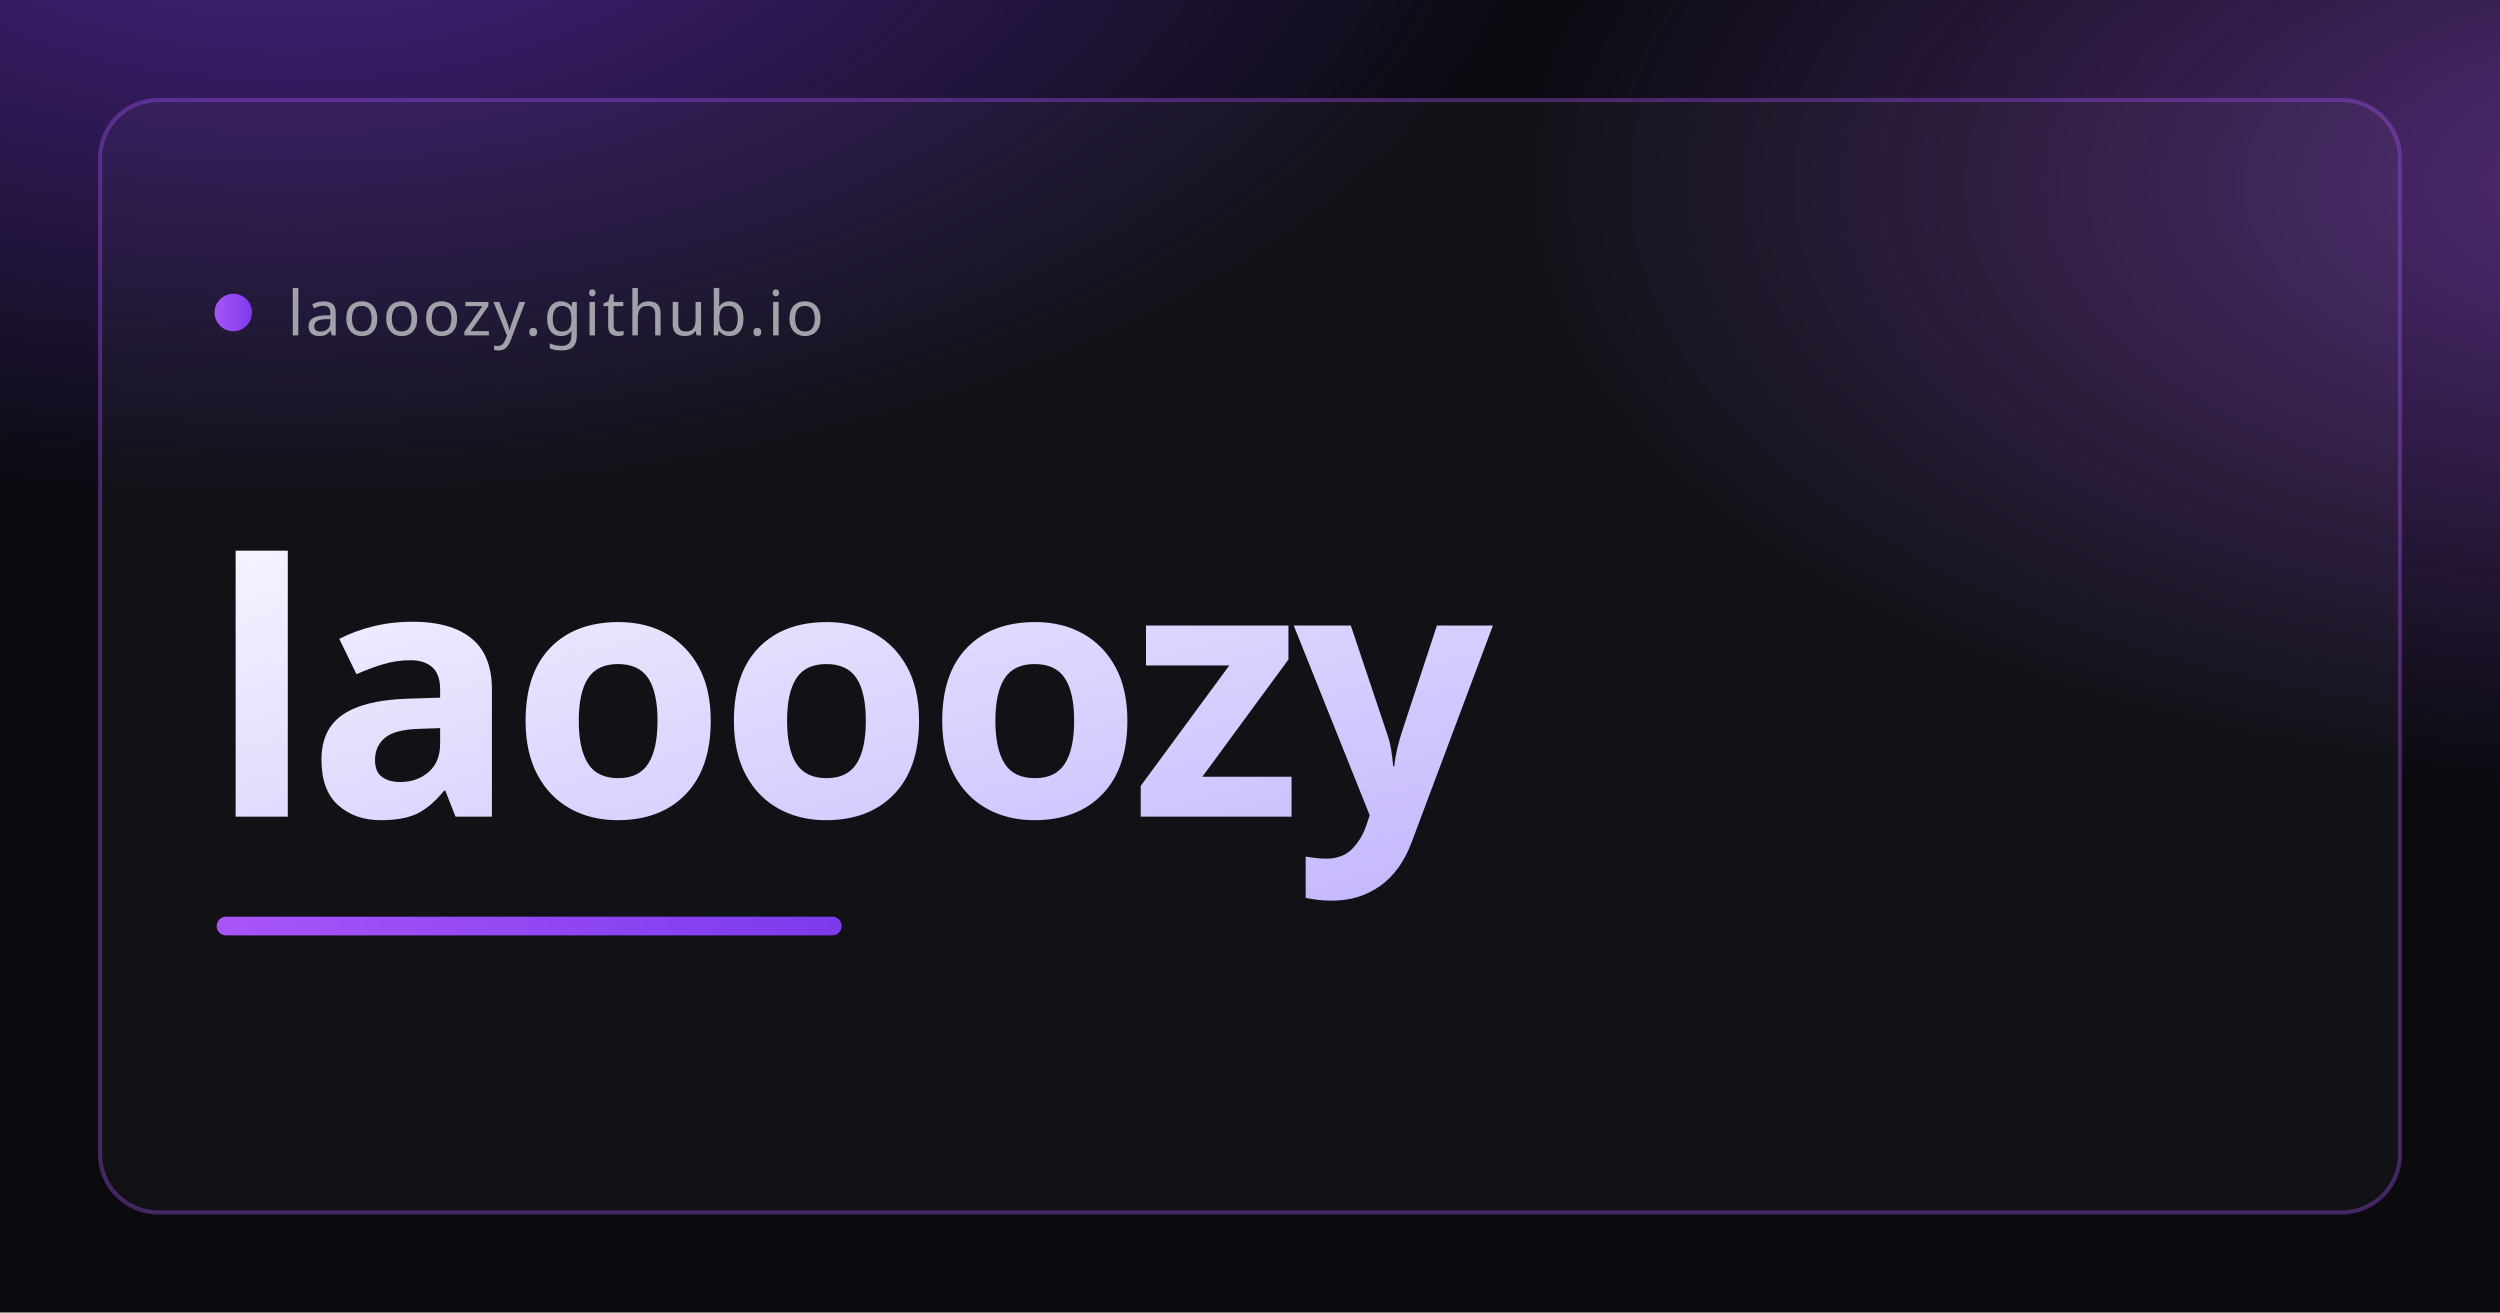
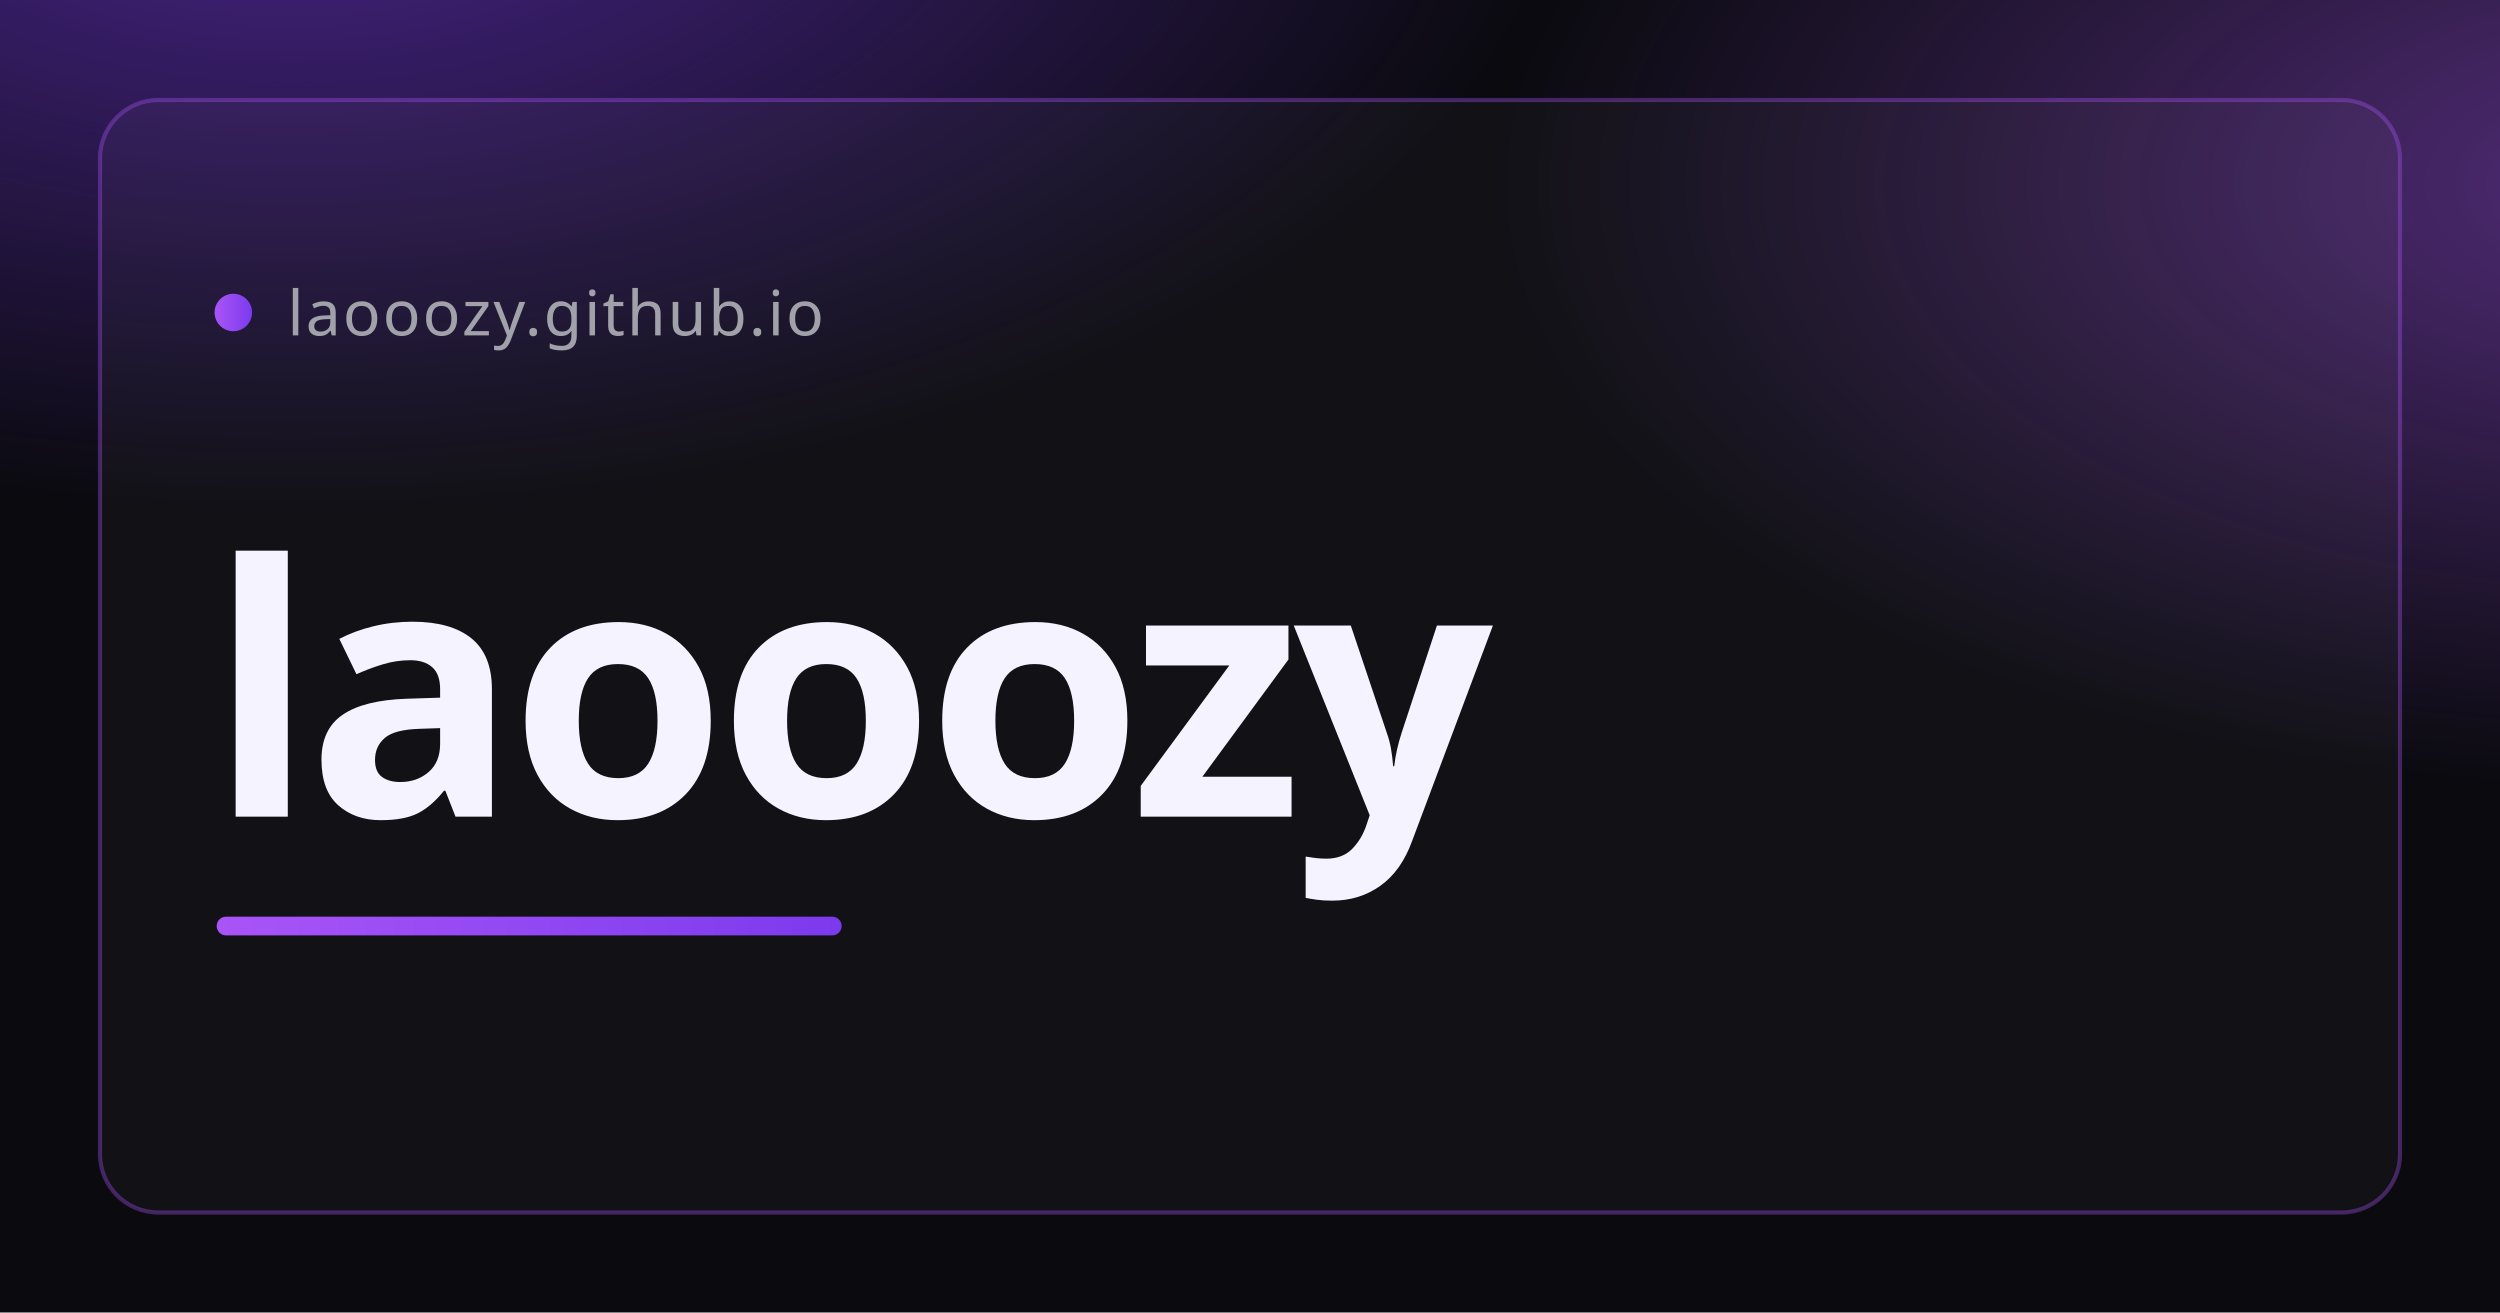
<svg xmlns="http://www.w3.org/2000/svg" width="1200" height="630" viewBox="0 0 1200 630" role="img" aria-label="laooozy">
  <defs>
    <radialGradient id="glowA" cx="12%" cy="-12%" r="85%">
      <stop offset="0%" stop-color="#7c3aed" stop-opacity="0.55" />
      <stop offset="60%" stop-color="#7c3aed" stop-opacity="0" />
    </radialGradient>
    <radialGradient id="glowB" cx="106%" cy="14%" r="80%">
      <stop offset="0%" stop-color="#a855f7" stop-opacity="0.45" />
      <stop offset="58%" stop-color="#a855f7" stop-opacity="0" />
    </radialGradient>
-     <linearGradient id="wordmark" x1="0" y1="0" x2="1" y2="1">
-       <stop offset="0%" stop-color="#f5f3ff" />
-       <stop offset="100%" stop-color="#c4b5fd" />
-     </linearGradient>
    <linearGradient id="accent" x1="0" y1="0" x2="1" y2="0">
      <stop offset="0%" stop-color="#a855f7" />
      <stop offset="100%" stop-color="#7c3aed" />
    </linearGradient>
  </defs>
  <rect width="1200" height="630" fill="#0a0a0f" />
  <rect width="1200" height="630" fill="url(#glowA)" />
  <rect width="1200" height="630" fill="url(#glowB)" />
  <rect x="48" y="48" width="1104" height="534" rx="28" fill="rgba(255,255,255,0.03)" stroke="rgba(168,85,247,0.35)" stroke-width="2" />
  <g font-family="'Sora','Segoe UI',system-ui,-apple-system,sans-serif">
    <circle cx="112" cy="150" r="9" fill="url(#accent)" />
    <text x="138" y="161" font-size="30" font-weight="500" fill="#a1a1aa" letter-spacing="1">laooozy.github.io</text>
-     <text x="100" y="392" font-size="168" font-weight="700" fill="url(#wordmark)" letter-spacing="-4">laooozy</text>
+     <text x="100" y="392" font-size="168" font-weight="700" fill="#f5f3ff" letter-spacing="-4">laooozy</text>
    <rect x="104" y="440" width="300" height="9" rx="4.5" fill="url(#accent)" />
  </g>
</svg>
